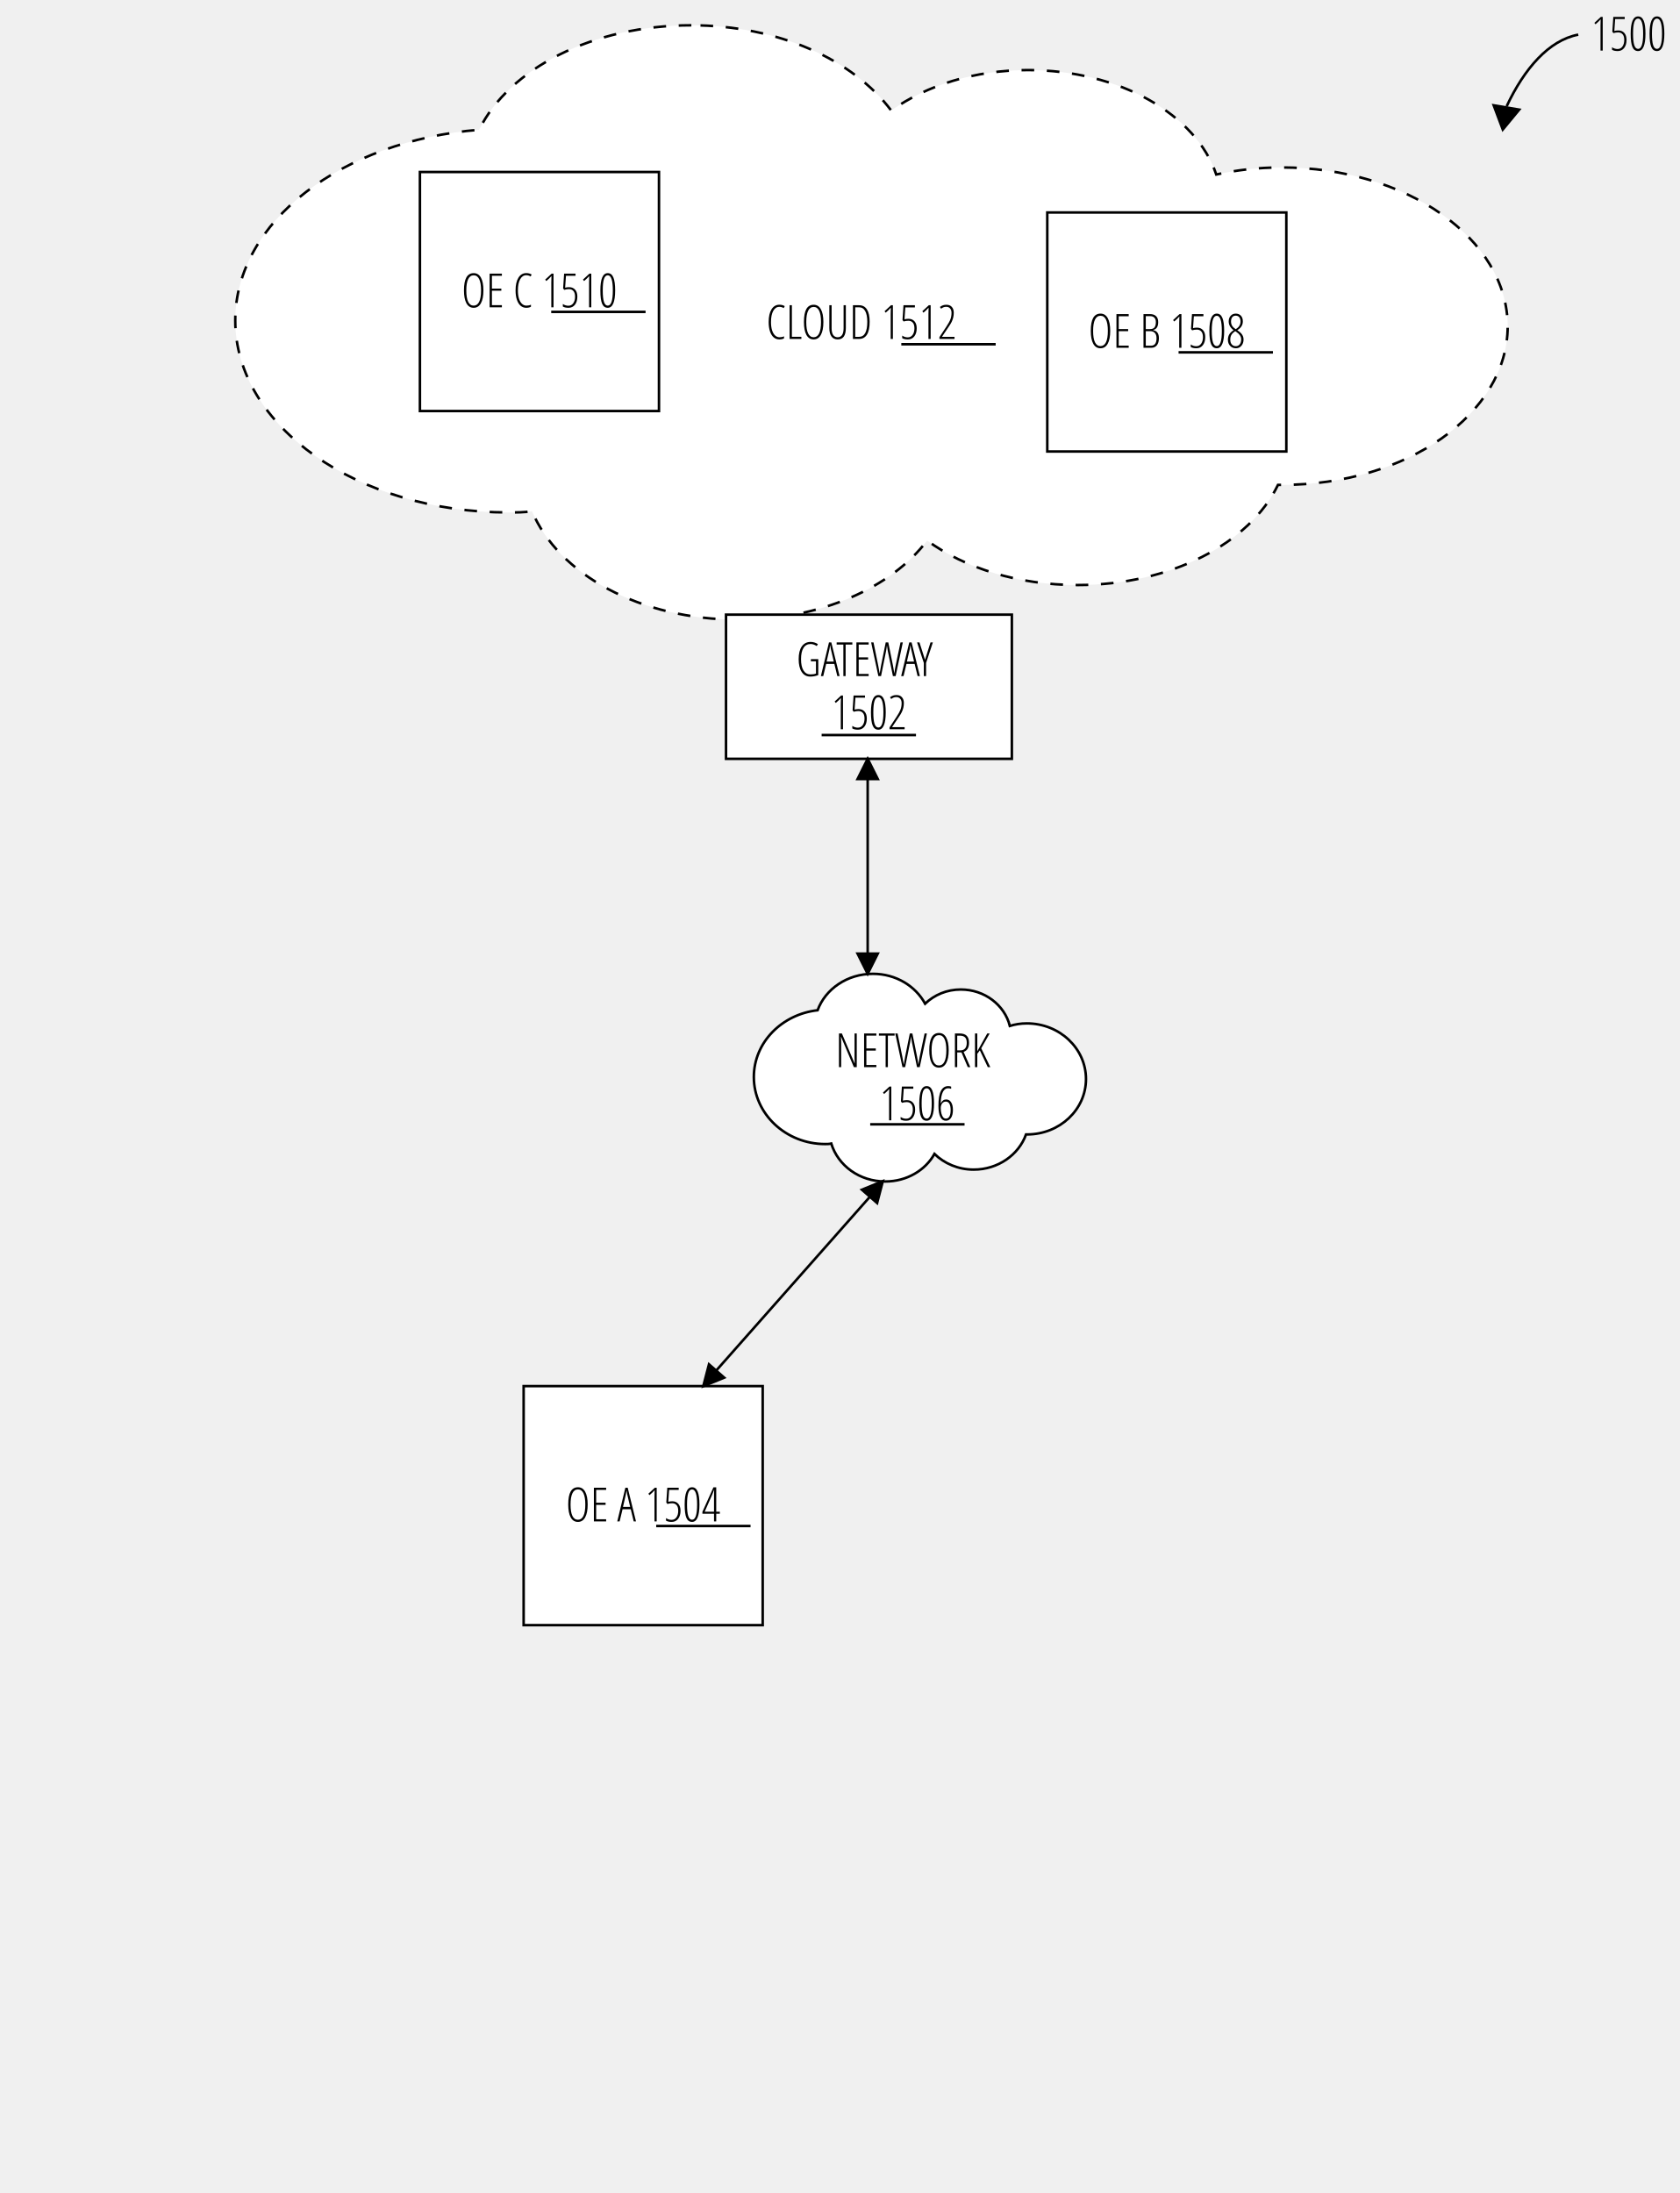
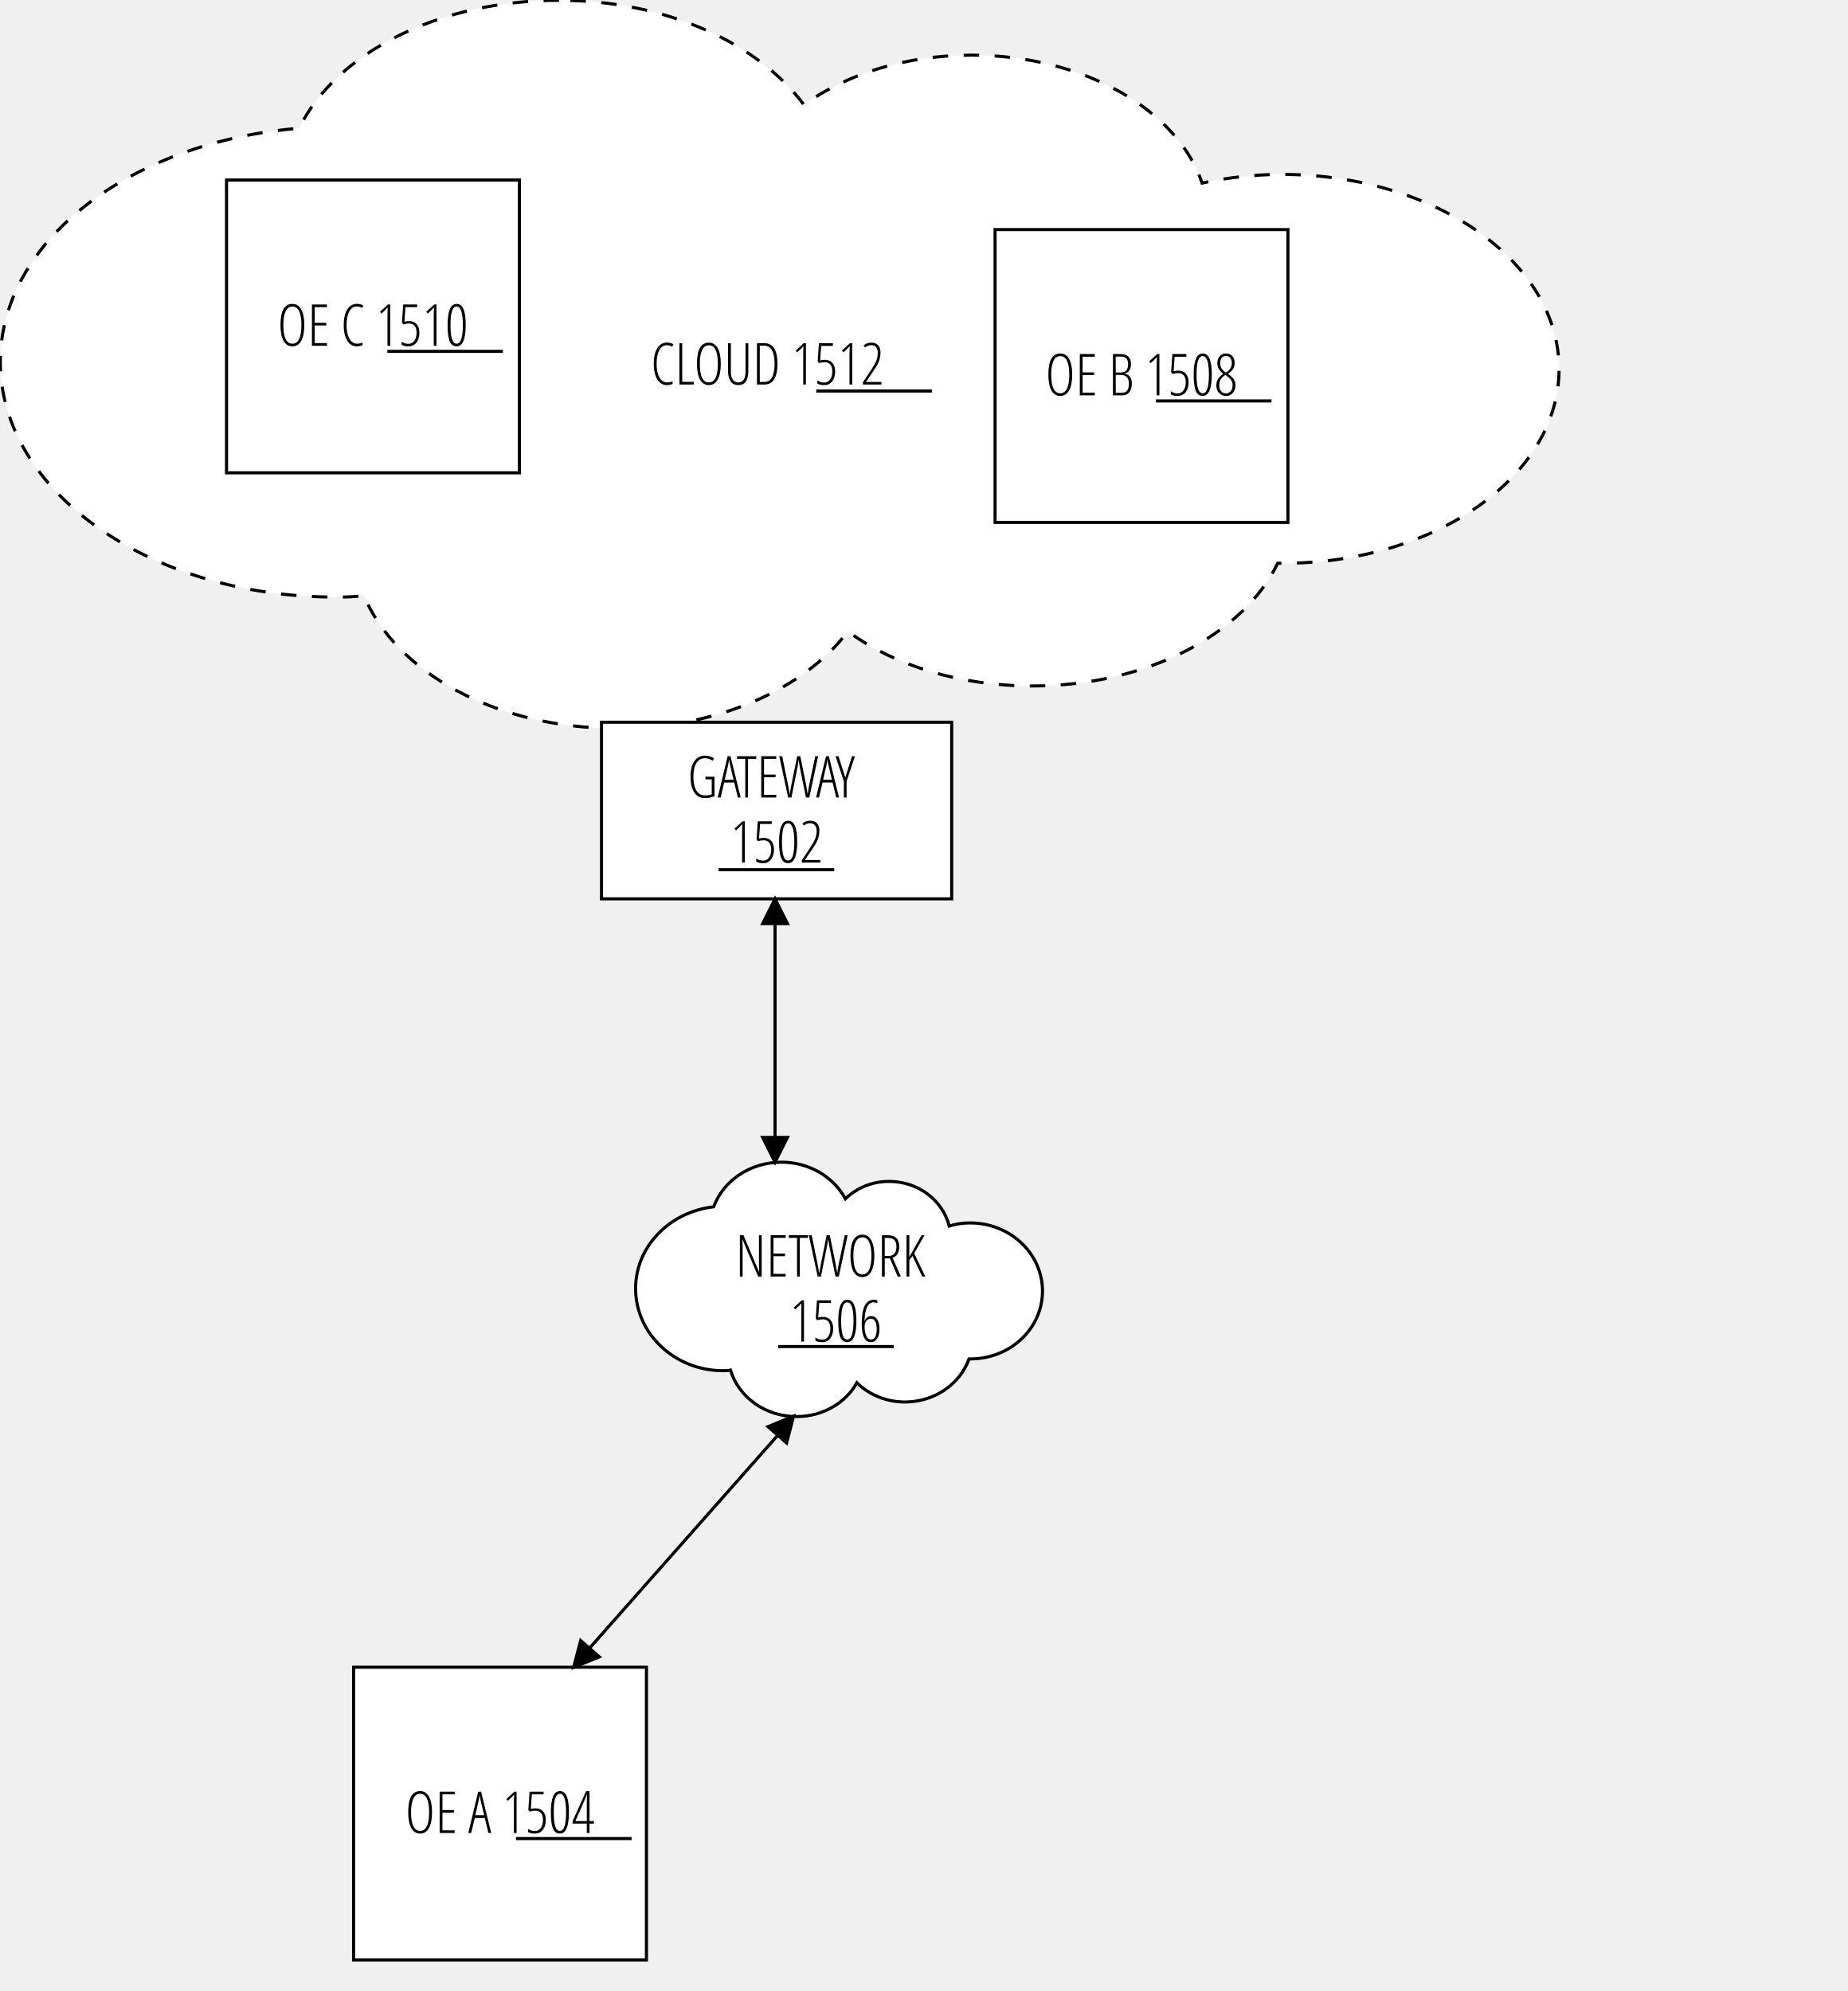
- <svg xmlns="http://www.w3.org/2000/svg" version="1.1" width="664" height="867">
+ <svg xmlns="http://www.w3.org/2000/svg" version="1.1" width="596.1" height="642.6" viewBox="92.9 9.9 596.1 642.6">
  <g>
    <g transform="translate(93,10)">
      <g>
        <g>
          <path d="M180.3,0c-39,0,-72,17.1,-83.9,41.3C42.3,45.7,0,77.5,0,116.7c0,41.8,48.5,75.9,108,75.9c3,0,6.3,0,9.3,-0.5c10.4,24.8,42.5,42.9,81.8,42.9c32.1,0,60.4,-12.7,74.4,-31.3c14.9,10.9,36,17.6,59.5,17.6c36.7,0,68.1,-16.5,79.2,-39.6c0.7,0,0.7,0,1.6,0c49.3,0,89.2,-28.1,89.2,-62.7s-40,-62.8,-89.4,-62.8c-9.5,0,-18.1,1.1,-25.8,2.8c-7.9,-23.7,-38.3,-41.3,-74.4,-41.3c-21.1,0,-40,6,-54.1,16C244.4,13.7,214.7,0,180.3,0L180.3,0z" stroke="#000000" stroke-dasharray="5,5" fill="#FFFFFF" />
          <rect x="45.7" y="73.1" width="403.5" height="89.1" fill="none" />
          <circle fill="none" cx="259.3" cy="33.5" r="0.1" />
          <circle fill="none" cx="330.4" cy="18.9" r="0.1" />
          <circle fill="none" cx="387.9" cy="58.8" r="0.1" />
          <circle fill="none" cx="503" cy="116.9" r="0.1" />
          <circle fill="none" cx="412.2" cy="181.7" r="0.1" />
          <circle fill="none" cx="339.2" cy="221.1" r="0.1" />
          <circle fill="none" cx="273.5" cy="203.7" r="0.1" />
          <circle fill="none" cx="196.5" cy="235" r="0.1" />
          <circle fill="none" cx="0" cy="116.7" r="0.1" />
          <circle fill="none" cx="117.3" cy="192.1" r="0.1" />
          <circle fill="none" cx="96.4" cy="41.3" r="0.1" />
          <circle fill="none" cx="180" cy="0" r="0.1" />
        </g>
      </g>
      <rect stroke="none" stroke-width="0" fill="#FFFFFF" x="0" y="0" width="0" height="0" transform="translate(502.9,116.8)" />
      <path stroke="#000000" fill="none" d="" />
      <text font-family="OpenSansCondensedLight" font-size="14pt" fill="black" transform="translate(502.9,116.8)" />
      <rect stroke-width="0" fill="none" width="403.5" height="89.1" transform="translate(45.7,73.1)" />
      <text font-family="OpenSansCondensedLight" font-size="14pt" fill="black" transform="translate(45.7,73.1)" text-anchor="middle">
        <tspan x="201.8" y="50.9">CLOUD 1512</tspan>
      </text>
      <path stroke="#000000" fill="none" transform="translate(45.7,73.1)" d="M 217.6 53 254.9 53" />
-     </g>
-     <g transform="translate(595.6,13.7)">
-       <polygon fill="#000000" points="0,0 4.2,11.2 11.8,2" transform="translate(-5.9,27.3)" />
-       <rect fill="none" width="1" height="1" transform="translate(33.3,-0.5)" />
-       <g>
-         <g>
-           <rect x="0" y="0" width="28.3" height="28.3" opacity="0" />
-           <path fill="none" stroke="#000000" stroke-width="1" d="M28.3,0C16.7,2.2,7,13.4,0,28.3" />
-         </g>
-       </g>
-       <rect stroke="none" stroke-width="0" fill="#FFFFFF" x="0" y="0" width="0" height="0" />
-       <path stroke="#000000" fill="none" />
-       <text font-family="OpenSansCondensedLight" font-size="14pt" fill="black" transform="translate(0,0)" />
-       <rect stroke-width="0" fill="none" width="1" height="1" transform="translate(33.3,-0.5)" />
-       <text font-family="OpenSansCondensedLight" font-size="14pt" fill="black" text-decoration="none" transform="translate(33.3,-0.5)">
-         <tspan x="0" y="6.8">1500</tspan>
-       </text>
-       <path stroke="#000000" fill="none" transform="translate(33.3,-0.5)" />
    </g>
    <g transform="translate(287,243)">
      <g>
        <g>
          <path d="M113,0H0v57h113V0L113,0z" stroke="#000000" stroke-dasharray="none" fill="#FFFFFF" />
          <rect x="4.9" y="2.6" width="103.1" height="51.8" fill="none" />
          <circle fill="none" cx="56.5" cy="0" r="0.1" />
          <circle fill="none" cx="84.5" cy="0" r="0.1" />
          <circle fill="none" cx="113" cy="14.4" r="0.1" />
          <circle fill="none" cx="113" cy="28.5" r="0.1" />
          <circle fill="none" cx="113" cy="42.6" r="0.1" />
          <circle fill="none" cx="84.5" cy="57" r="0.1" />
          <circle fill="none" cx="56.5" cy="57" r="0.1" />
          <circle fill="none" cx="28.5" cy="57" r="0.1" />
          <circle fill="none" cx="0" cy="42.6" r="0.1" />
          <circle fill="none" cx="0" cy="28.5" r="0.1" />
          <circle fill="none" cx="0" cy="14.4" r="0.1" />
          <circle fill="none" cx="28.5" cy="0" r="0.1" />
        </g>
      </g>
      <rect stroke="none" stroke-width="0" fill="#FFFFFF" x="0" y="0" width="0" height="0" transform="translate(112.9,28.4)" />
      <path stroke="#000000" fill="none" d="" />
      <text font-family="OpenSansCondensedLight" font-size="14pt" fill="black" transform="translate(112.9,28.4)" />
      <rect stroke-width="0" fill="none" width="103.1" height="51.8" transform="translate(4.9,2.6)" />
      <text font-family="OpenSansCondensedLight" font-size="14pt" fill="black" transform="translate(4.9,2.6)" text-anchor="middle">
        <tspan x="51.6" y="21.7">GATEWAY</tspan>
        <tspan x="51.6" y="42.7">1502</tspan>
      </text>
      <path stroke="#000000" fill="none" transform="translate(4.9,2.6)" d="M 32.9 45 70.2 45" />
    </g>
    <g transform="translate(207,548)">
      <g>
        <g>
          <path d="M94.5,0H0v94.5h94.5V0L94.5,0z" stroke="#000000" stroke-dasharray="none" fill="#FFFFFF" />
          <rect x="4.1" y="4.3" width="86.2" height="85.9" fill="none" />
          <circle fill="none" cx="47.2" cy="0" r="0.1" />
          <circle fill="none" cx="70.7" cy="0" r="0.1" />
          <circle fill="none" cx="94.5" cy="23.8" r="0.1" />
          <circle fill="none" cx="94.5" cy="47.2" r="0.1" />
          <circle fill="none" cx="94.5" cy="70.7" r="0.1" />
          <circle fill="none" cx="70.7" cy="94.5" r="0.1" />
          <circle fill="none" cx="47.2" cy="94.5" r="0.1" />
          <circle fill="none" cx="23.8" cy="94.5" r="0.1" />
          <circle fill="none" cx="0" cy="70.7" r="0.1" />
          <circle fill="none" cx="0" cy="47.2" r="0.1" />
          <circle fill="none" cx="0" cy="23.8" r="0.1" />
          <circle fill="none" cx="23.8" cy="0" r="0.1" />
        </g>
      </g>
      <rect stroke="none" stroke-width="0" fill="#FFFFFF" x="0" y="0" width="0" height="0" transform="translate(94.4,47.1)" />
      <path stroke="#000000" fill="none" d="" />
      <text font-family="OpenSansCondensedLight" font-size="14pt" fill="black" transform="translate(94.4,47.1)" />
      <rect stroke-width="0" fill="none" width="86.2" height="85.9" transform="translate(4.1,4.3)" />
      <text font-family="OpenSansCondensedLight" font-size="14pt" fill="black" transform="translate(4.1,4.3)" text-anchor="middle">
        <tspan x="43.1" y="49.2">OE A 1504</tspan>
      </text>
      <path stroke="#000000" fill="none" transform="translate(4.1,4.3)" d="M 48.3 51 85.6 51" />
    </g>
    <g transform="translate(298,385)">
      <g>
        <g>
          <path d="M47.1,0c-10.2,0,-18.8,6,-21.9,14.4C11.1,16,0,27.1,0,40.8c0,14.6,12.7,26.5,28.2,26.5c0.8,0,1.6,0,2.4,-0.2c2.7,8.7,11.1,15,21.4,15c8.4,0,15.8,-4.4,19.4,-10.9c3.9,3.8,9.4,6.2,15.5,6.2c9.6,0,17.8,-5.8,20.7,-13.9c0.2,0,0.2,0,0.4,0c12.9,0,23.3,-9.8,23.3,-21.9s-10.4,-22,-23.4,-22c-2.5,0,-4.7,0.4,-6.7,1c-2.1,-8.3,-10,-14.4,-19.4,-14.4c-5.5,0,-10.4,2.1,-14.1,5.6C63.9,4.8,56.1,0,47.1,0L47.1,0z" stroke="#000000" stroke-dasharray="none" fill="#FFFFFF" />
          <rect x="11.9" y="25.5" width="105.4" height="31.1" fill="none" />
          <circle fill="none" cx="67.7" cy="11.7" r="0.1" />
          <circle fill="none" cx="86.3" cy="6.6" r="0.1" />
          <circle fill="none" cx="101.4" cy="20.5" r="0.1" />
          <circle fill="none" cx="131.4" cy="40.8" r="0.1" />
          <circle fill="none" cx="107.7" cy="63.5" r="0.1" />
          <circle fill="none" cx="88.6" cy="77.2" r="0.1" />
          <circle fill="none" cx="71.5" cy="71.2" r="0.1" />
          <circle fill="none" cx="51.4" cy="82.1" r="0.1" />
          <circle fill="none" cx="0" cy="40.8" r="0.1" />
          <circle fill="none" cx="30.7" cy="67.1" r="0.1" />
          <circle fill="none" cx="25.2" cy="14.4" r="0.1" />
          <circle fill="none" cx="47" cy="0" r="0.1" />
        </g>
      </g>
      <rect stroke="none" stroke-width="0" fill="#FFFFFF" x="0" y="0" width="0" height="0" transform="translate(131.3,40.7)" />
      <path stroke="#000000" fill="none" d="" />
      <text font-family="OpenSansCondensedLight" font-size="14pt" fill="black" transform="translate(131.3,40.7)" />
      <rect stroke-width="0" fill="none" width="105.4" height="31.1" transform="translate(11.9,25.5)" />
      <text font-family="OpenSansCondensedLight" font-size="14pt" fill="black" transform="translate(11.9,25.5)" text-anchor="middle">
        <tspan x="52.7" y="11.4">NETWORK</tspan>
        <tspan x="52.7" y="32.4">1506</tspan>
      </text>
      <path stroke="#000000" fill="none" transform="translate(11.9,25.5)" d="M 34.1 34 71.4 34" />
    </g>
    <g transform="translate(414,84)">
      <g>
        <g>
          <path d="M94.5,0H0v94.5h94.5V0L94.5,0z" stroke="#000000" stroke-dasharray="none" fill="#FFFFFF" />
          <rect x="4.1" y="4.3" width="86.2" height="85.9" fill="none" />
          <circle fill="none" cx="47.2" cy="0" r="0.1" />
          <circle fill="none" cx="70.7" cy="0" r="0.1" />
          <circle fill="none" cx="94.5" cy="23.8" r="0.1" />
          <circle fill="none" cx="94.5" cy="47.2" r="0.1" />
          <circle fill="none" cx="94.5" cy="70.7" r="0.1" />
          <circle fill="none" cx="70.7" cy="94.5" r="0.1" />
          <circle fill="none" cx="47.2" cy="94.5" r="0.1" />
          <circle fill="none" cx="23.8" cy="94.5" r="0.1" />
          <circle fill="none" cx="0" cy="70.7" r="0.1" />
          <circle fill="none" cx="0" cy="47.2" r="0.1" />
          <circle fill="none" cx="0" cy="23.8" r="0.1" />
          <circle fill="none" cx="23.8" cy="0" r="0.1" />
        </g>
      </g>
      <rect stroke="none" stroke-width="0" fill="#FFFFFF" x="0" y="0" width="0" height="0" transform="translate(94.4,47.1)" />
      <path stroke="#000000" fill="none" d="" />
      <text font-family="OpenSansCondensedLight" font-size="14pt" fill="black" transform="translate(94.4,47.1)" />
      <rect stroke-width="0" fill="none" width="86.2" height="85.9" transform="translate(4.1,4.3)" />
      <text font-family="OpenSansCondensedLight" font-size="14pt" fill="black" transform="translate(4.1,4.3)" text-anchor="middle">
        <tspan x="43.1" y="49.2">OE B 1508</tspan>
      </text>
      <path stroke="#000000" fill="none" transform="translate(4.1,4.3)" d="M 47.8 51 85.1 51" />
    </g>
+     <g>
+       <path stroke="black" stroke-dasharray="none" d="M 283 542 344 473" fill="none" />
+       <path fill="black" stroke="black" d="M 8 0 L 0 4 L 8 8 z" transform="translate(275,545.4) scale(1,1) rotate(-48.8)" />
+       <path fill="black" stroke="black" d="M 8 0 L 0 4 L 8 8 z" transform="translate(352,469.6) scale(1,1) rotate(-228.8)" />
+       <g>
+         <g label-idx="0" cursor="move" transform="translate(313.5, 507.5)">
+           <rect fill="white" rx="3" ry="3" x="0" y="0" width="0" height="0" />
+           <text text-anchor="middle" font-size="14pt" font-family="OpenSansCondensedLight" y="0.8em" display="none" xml:space="preserve" transform="translate(0,0)" />
+         </g>
+       </g>
+     </g>
    <g transform="translate(166,68)">
      <g>
        <g>
          <path d="M94.5,0H0v94.5h94.5V0L94.5,0z" stroke="#000000" stroke-dasharray="none" fill="#FFFFFF" />
          <rect x="4.1" y="4.3" width="86.2" height="85.9" fill="none" />
          <circle fill="none" cx="47.2" cy="0" r="0.1" />
          <circle fill="none" cx="70.7" cy="0" r="0.1" />
          <circle fill="none" cx="94.5" cy="23.8" r="0.1" />
          <circle fill="none" cx="94.5" cy="47.2" r="0.1" />
          <circle fill="none" cx="94.5" cy="70.7" r="0.1" />
          <circle fill="none" cx="70.7" cy="94.5" r="0.1" />
          <circle fill="none" cx="47.2" cy="94.5" r="0.1" />
          <circle fill="none" cx="23.8" cy="94.5" r="0.1" />
          <circle fill="none" cx="0" cy="70.7" r="0.1" />
          <circle fill="none" cx="0" cy="47.2" r="0.1" />
          <circle fill="none" cx="0" cy="23.8" r="0.1" />
          <circle fill="none" cx="23.8" cy="0" r="0.1" />
        </g>
      </g>
      <rect stroke="none" stroke-width="0" fill="#FFFFFF" x="0" y="0" width="0" height="0" transform="translate(94.4,47.1)" />
      <path stroke="#000000" fill="none" d="" />
      <text font-family="OpenSansCondensedLight" font-size="14pt" fill="black" transform="translate(94.4,47.1)" />
      <rect stroke-width="0" fill="none" width="86.2" height="85.9" transform="translate(4.1,4.3)" />
      <text font-family="OpenSansCondensedLight" font-size="14pt" fill="black" transform="translate(4.1,4.3)" text-anchor="middle">
        <tspan x="43.1" y="49.2">OE C 1510</tspan>
      </text>
      <path stroke="#000000" fill="none" transform="translate(4.1,4.3)" d="M 47.8 51 85.1 51" />
    </g>
    <g>
-       <path stroke="black" stroke-dasharray="none" d="M 283 542 344 473" fill="none" />
-       <path fill="black" stroke="black" d="M 8 0 L 0 4 L 8 8 z" transform="translate(275,545.4) scale(1,1) rotate(-48.8)" />
-       <path fill="black" stroke="black" d="M 8 0 L 0 4 L 8 8 z" transform="translate(352,469.6) scale(1,1) rotate(-228.8)" />
-       <g>
-         <g label-idx="0" cursor="move" transform="translate(313.5, 507.5)">
-           <rect fill="white" rx="3" ry="3" x="0" y="0" width="0" height="0" />
-           <text text-anchor="middle" font-size="14pt" font-family="OpenSansCondensedLight" y="0.8em" display="none" xml:space="preserve" transform="translate(0,0)" />
-         </g>
-       </g>
-     </g>
-     <g>
      <path stroke="black" stroke-dasharray="none" d="M 343 377 343 308" fill="none" />
      <path fill="black" stroke="black" d="M 8 0 L 0 4 L 8 8 z" transform="translate(339,385) scale(1,1) rotate(-90)" />
      <path fill="black" stroke="black" d="M 8 0 L 0 4 L 8 8 z" transform="translate(347,300) scale(1,1) rotate(-270)" />
      <g>
        <g label-idx="0" cursor="move" transform="translate(343, 342.5)">
          <rect fill="white" rx="3" ry="3" x="0" y="0" width="0" height="0" />
          <text text-anchor="middle" font-size="14pt" font-family="OpenSansCondensedLight" y="0.8em" display="none" xml:space="preserve" transform="translate(0,0)" />
        </g>
      </g>
    </g>
  </g>
  <defs />
</svg>
